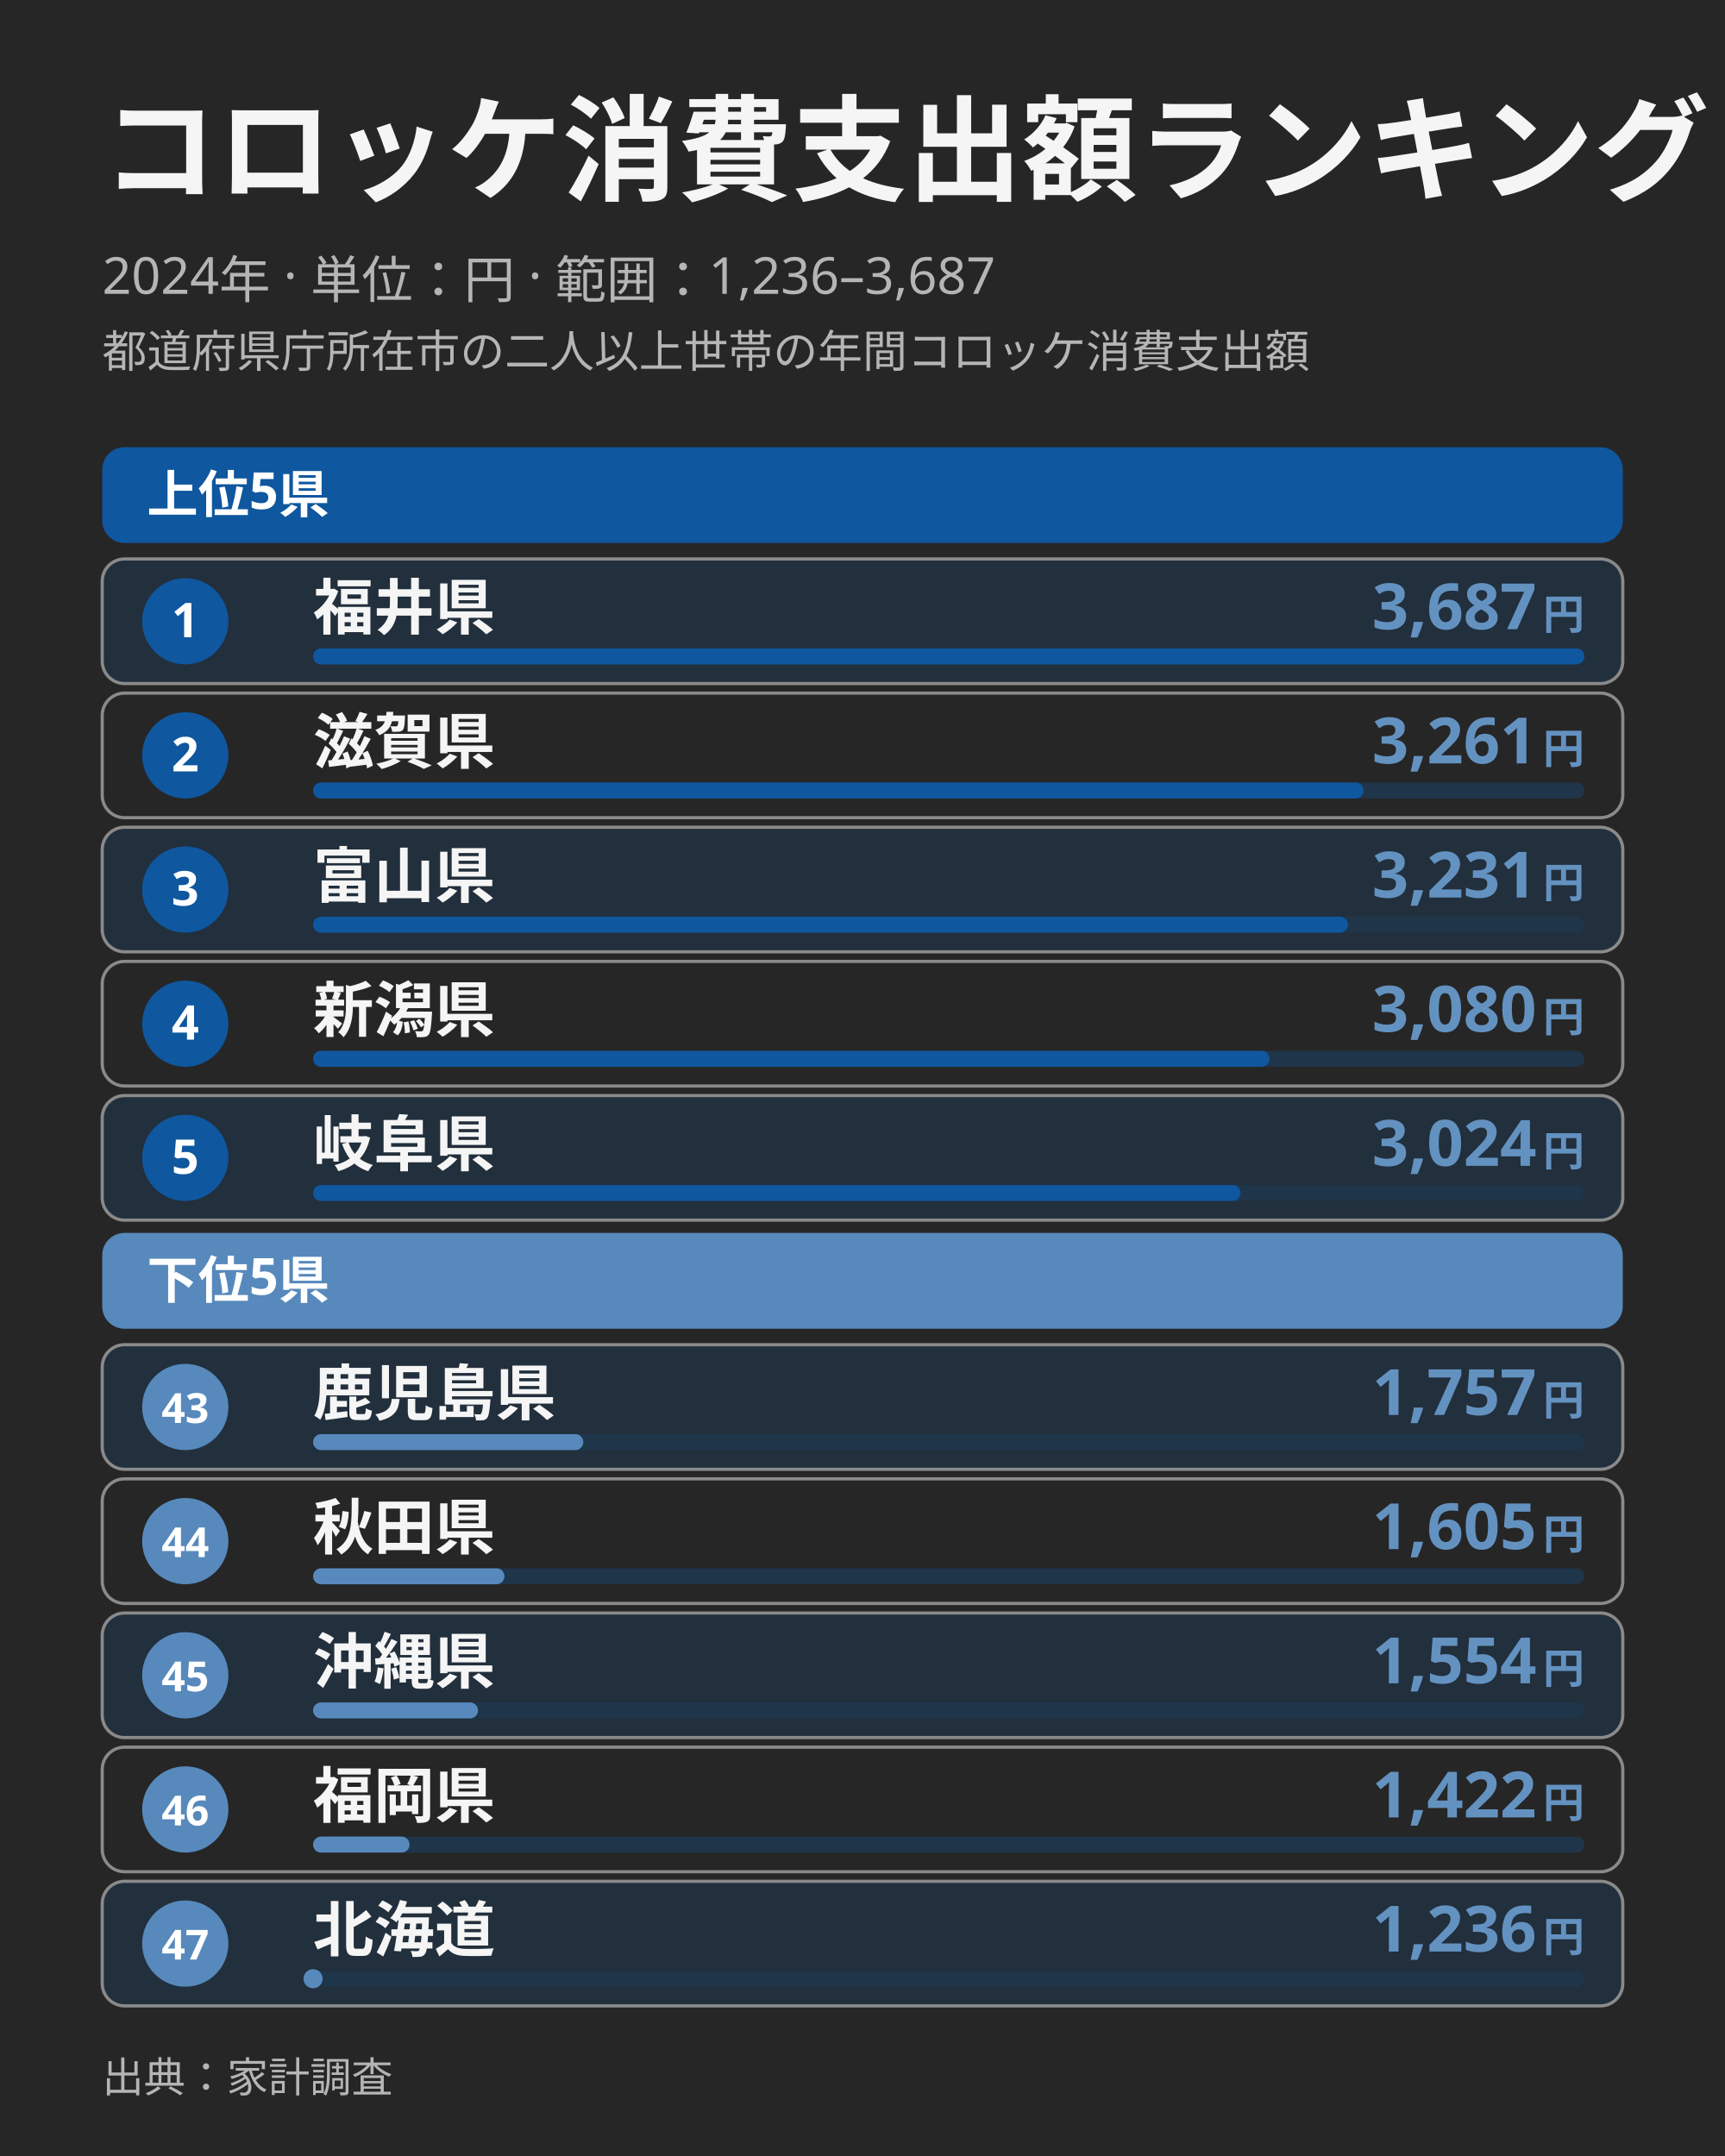
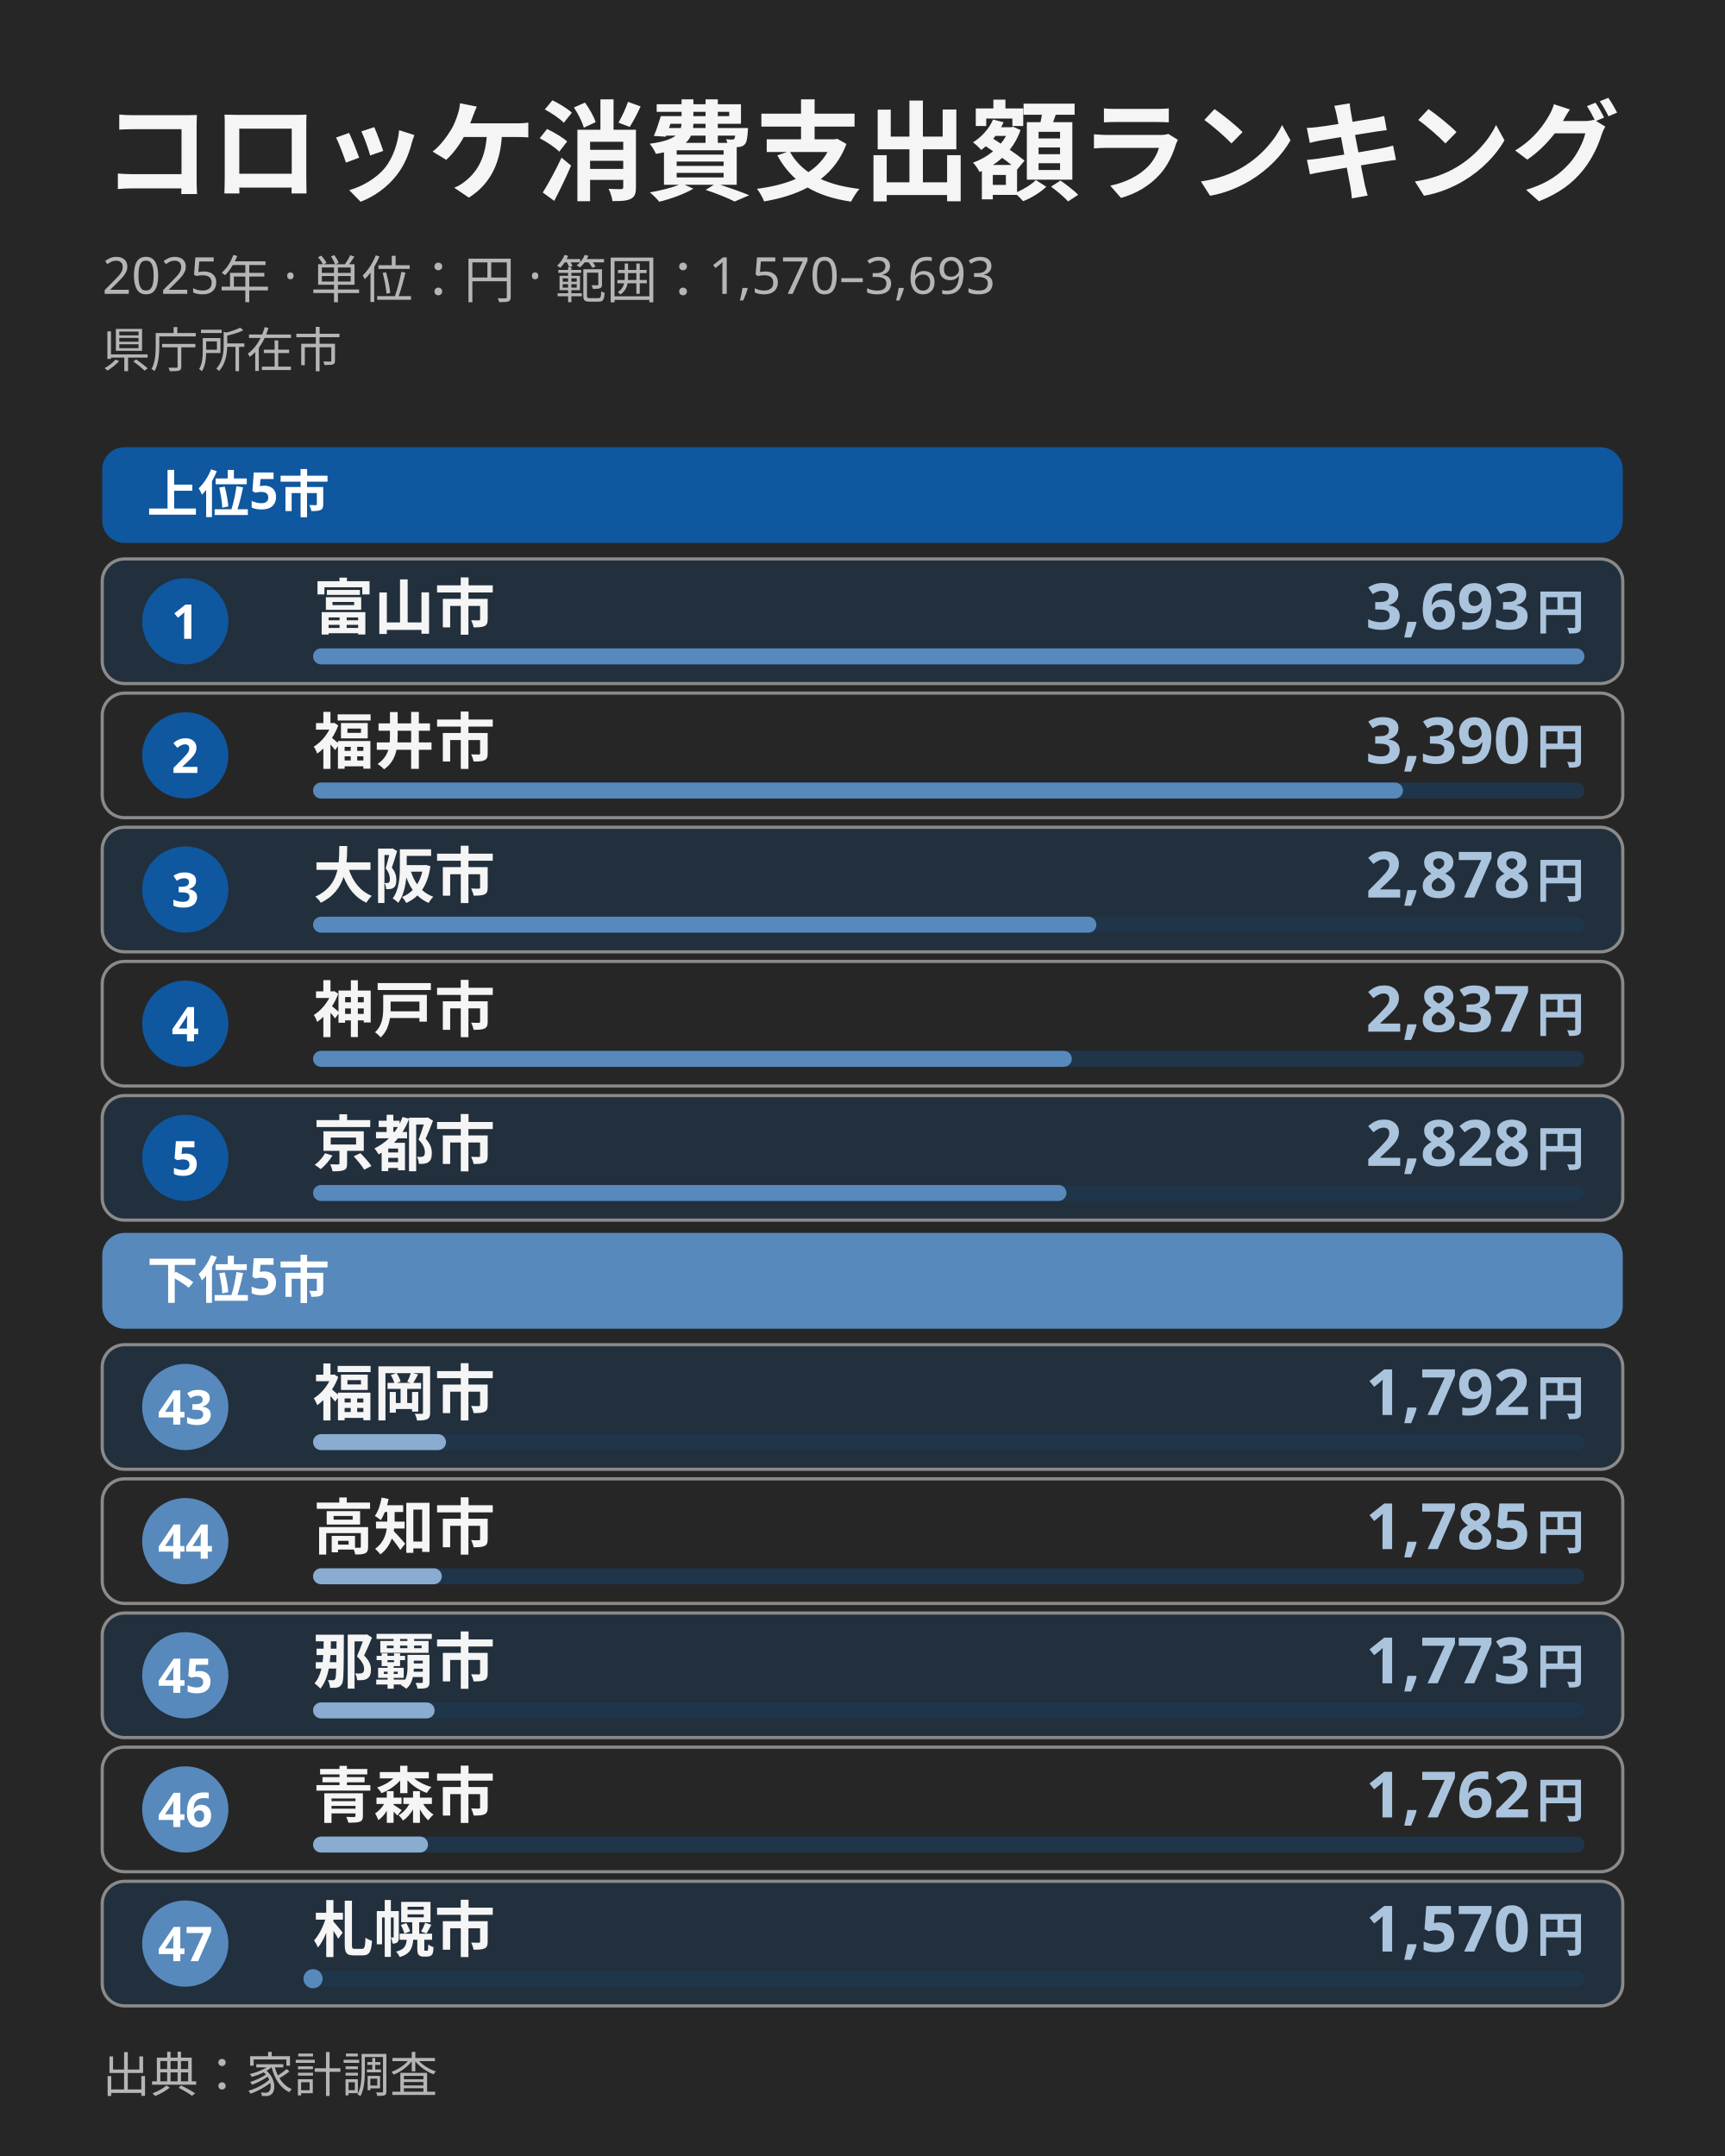
- <svg xmlns="http://www.w3.org/2000/svg" width="1080" height="1350" viewBox="0 0 1080 1350" role="img" aria-label="コロッケ消費支出額ランキング" data-theme="dark" data-image-template="bar" data-domain-min="1236" data-domain-max="3687">
+ <svg xmlns="http://www.w3.org/2000/svg" width="1080" height="1350" viewBox="0 0 1080 1350" role="img" aria-label="コロッケ消費支出額ランキング" data-theme="dark" data-image-template="bar" data-domain-min="1570" data-domain-max="3693">
  <rect width="1080" height="1350" fill="#262626" />
  <g font-family="'Noto Sans JP','Hiragino Kaku Gothic ProN','Yu Gothic',Meiryo,sans-serif" fill="#F5F5F5">
-     <text x="64" y="120" font-size="72" font-weight="700">コロッケ消費支出額ランキング</text>
-     <text x="64" y="184" font-size="32" fill="#B5B5B5">2024年 · 単位：円 · 範囲：1,236–3,687</text>
-     <text x="64" y="230" font-size="28" fill="#B5B5B5">都道府県庁所在市の二人以上世帯の年間コロッケ消費支出額</text>
+     <text x="64" y="120" font-size="68" font-weight="700">コロッケ消費支出額ランキング</text>
+     <text x="64" y="184" font-size="32" fill="#B5B5B5">2025年 · 単位：円 · 範囲：1,570–3,693</text>
+     <text x="64" y="230" font-size="30" fill="#B5B5B5">県庁所在市</text>
    <rect x="64" y="280" width="952" height="60" rx="14" fill="#0f579f" />
-     <text x="92" y="321" font-size="32" font-weight="700" fill="#FFFFFF">上位5県</text>
-     <g data-rank="1" data-value="3687">
+     <text x="92" y="321" font-size="32" font-weight="700" fill="#FFFFFF">上位5市</text>
+     <g data-rank="1" data-value="3693">
      <rect x="64" y="350" width="952" height="78" rx="14" fill="#222f3c" stroke="#8A8A8A" stroke-width="2" />
      <circle cx="116" cy="389" r="27" fill="#0f579f" />
-       <text x="116" y="399" text-anchor="middle" font-size="30" font-weight="700" fill="#FFFFFF">1</text>
-       <text x="196" y="394" font-size="38" font-weight="700" fill="#F5F5F5">福井県</text>
-       <text x="992" y="394" text-anchor="end" font-size="40" font-weight="700" fill="#6392c1">3,687<tspan font-size="26" dx="4">円</tspan>
+       <text x="116" y="400" text-anchor="middle" font-size="30" font-weight="700" fill="#FFFFFF">1</text>
+       <text x="196" y="394" font-size="38" font-weight="700" fill="#F5F5F5">富山市</text>
+       <text x="992" y="394" text-anchor="end" font-size="40" font-weight="700" fill="#abc4dd">3,693<tspan font-size="30" dx="4">円</tspan>
      </text>
      <rect data-bar-track="true" x="196" y="406" width="796" height="10" rx="5" fill="#1f354a" />
-       <rect data-bar-value="true" x="196" y="406" width="796" height="10" rx="5" fill="#0f579f" />
+       <rect data-bar-value="true" x="196" y="406" width="796" height="10" rx="5" fill="#5789bc" />
    </g>
-     <g data-rank="2" data-value="3261">
+     <g data-rank="2" data-value="3390">
      <rect x="64" y="434" width="952" height="78" rx="14" fill="#262626" stroke="#8A8A8A" stroke-width="2" />
      <circle cx="116" cy="473" r="27" fill="#0f579f" />
-       <text x="116" y="483" text-anchor="middle" font-size="30" font-weight="700" fill="#FFFFFF">2</text>
-       <text x="196" y="478" font-size="38" font-weight="700" fill="#F5F5F5">滋賀県</text>
-       <text x="992" y="478" text-anchor="end" font-size="40" font-weight="700" fill="#6392c1">3,261<tspan font-size="26" dx="4">円</tspan>
+       <text x="116" y="484" text-anchor="middle" font-size="30" font-weight="700" fill="#FFFFFF">2</text>
+       <text x="196" y="478" font-size="38" font-weight="700" fill="#F5F5F5">福井市</text>
+       <text x="992" y="478" text-anchor="end" font-size="40" font-weight="700" fill="#abc4dd">3,390<tspan font-size="30" dx="4">円</tspan>
      </text>
      <rect data-bar-track="true" x="196" y="490" width="796" height="10" rx="5" fill="#1f354a" />
-       <rect data-bar-value="true" x="196" y="490" width="657.65" height="10" rx="5" fill="#0f579f" />
+       <rect data-bar-value="true" x="196" y="490" width="682.393" height="10" rx="5" fill="#5789bc" />
    </g>
-     <g data-rank="3" data-value="3231">
+     <g data-rank="3" data-value="2878">
      <rect x="64" y="518" width="952" height="78" rx="14" fill="#222f3c" stroke="#8A8A8A" stroke-width="2" />
      <circle cx="116" cy="557" r="27" fill="#0f579f" />
-       <text x="116" y="567" text-anchor="middle" font-size="30" font-weight="700" fill="#FFFFFF">3</text>
-       <text x="196" y="562" font-size="38" font-weight="700" fill="#F5F5F5">富山県</text>
-       <text x="992" y="562" text-anchor="end" font-size="40" font-weight="700" fill="#6392c1">3,231<tspan font-size="26" dx="4">円</tspan>
+       <text x="116" y="568" text-anchor="middle" font-size="30" font-weight="700" fill="#FFFFFF">3</text>
+       <text x="196" y="562" font-size="38" font-weight="700" fill="#F5F5F5">大阪市</text>
+       <text x="992" y="562" text-anchor="end" font-size="40" font-weight="700" fill="#abc4dd">2,878<tspan font-size="30" dx="4">円</tspan>
      </text>
      <rect data-bar-track="true" x="196" y="574" width="796" height="10" rx="5" fill="#1f354a" />
-       <rect data-bar-value="true" x="196" y="574" width="647.907" height="10" rx="5" fill="#0f579f" />
+       <rect data-bar-value="true" x="196" y="574" width="490.423" height="10" rx="5" fill="#5789bc" />
    </g>
-     <g data-rank="4" data-value="3080">
+     <g data-rank="4" data-value="2837">
      <rect x="64" y="602" width="952" height="78" rx="14" fill="#262626" stroke="#8A8A8A" stroke-width="2" />
      <circle cx="116" cy="641" r="27" fill="#0f579f" />
-       <text x="116" y="651" text-anchor="middle" font-size="30" font-weight="700" fill="#FFFFFF">4</text>
-       <text x="196" y="646" font-size="38" font-weight="700" fill="#F5F5F5">新潟県</text>
-       <text x="992" y="646" text-anchor="end" font-size="40" font-weight="700" fill="#6392c1">3,080<tspan font-size="26" dx="4">円</tspan>
+       <text x="116" y="652" text-anchor="middle" font-size="30" font-weight="700" fill="#FFFFFF">4</text>
+       <text x="196" y="646" font-size="38" font-weight="700" fill="#F5F5F5">神戸市</text>
+       <text x="992" y="646" text-anchor="end" font-size="40" font-weight="700" fill="#abc4dd">2,837<tspan font-size="30" dx="4">円</tspan>
      </text>
      <rect data-bar-track="true" x="196" y="658" width="796" height="10" rx="5" fill="#1f354a" />
-       <rect data-bar-value="true" x="196" y="658" width="598.867" height="10" rx="5" fill="#0f579f" />
+       <rect data-bar-value="true" x="196" y="658" width="475.05" height="10" rx="5" fill="#5789bc" />
    </g>
-     <g data-rank="5" data-value="3024">
+     <g data-rank="5" data-value="2828">
      <rect x="64" y="686" width="952" height="78" rx="14" fill="#222f3c" stroke="#8A8A8A" stroke-width="2" />
      <circle cx="116" cy="725" r="27" fill="#0f579f" />
-       <text x="116" y="735" text-anchor="middle" font-size="30" font-weight="700" fill="#FFFFFF">5</text>
-       <text x="196" y="730" font-size="38" font-weight="700" fill="#F5F5F5">岐阜県</text>
-       <text x="992" y="730" text-anchor="end" font-size="40" font-weight="700" fill="#6392c1">3,024<tspan font-size="26" dx="4">円</tspan>
+       <text x="116" y="736" text-anchor="middle" font-size="30" font-weight="700" fill="#FFFFFF">5</text>
+       <text x="196" y="730" font-size="38" font-weight="700" fill="#F5F5F5">京都市</text>
+       <text x="992" y="730" text-anchor="end" font-size="40" font-weight="700" fill="#abc4dd">2,828<tspan font-size="30" dx="4">円</tspan>
      </text>
      <rect data-bar-track="true" x="196" y="742" width="796" height="10" rx="5" fill="#1f354a" />
-       <rect data-bar-value="true" x="196" y="742" width="580.681" height="10" rx="5" fill="#0f579f" />
+       <rect data-bar-value="true" x="196" y="742" width="471.676" height="10" rx="5" fill="#5789bc" />
    </g>
    <rect x="64" y="772" width="952" height="60" rx="14" fill="#5789bc" />
-     <text x="92" y="813" font-size="32" font-weight="700" fill="#FFFFFF">下位5県</text>
-     <g data-rank="43" data-value="1757">
+     <text x="92" y="813" font-size="32" font-weight="700" fill="#FFFFFF">下位5市</text>
+     <g data-rank="43" data-value="1792">
      <rect x="64" y="842" width="952" height="78" rx="14" fill="#222f3c" stroke="#8A8A8A" stroke-width="2" />
      <circle cx="116" cy="881" r="27" fill="#5789bc" />
-       <text x="116" y="891" text-anchor="middle" font-size="26" font-weight="700" fill="#FFFFFF">43</text>
-       <text x="196" y="886" font-size="38" font-weight="700" fill="#F5F5F5">鹿児島県</text>
-       <text x="992" y="886" text-anchor="end" font-size="40" font-weight="700" fill="#6392c1">1,757<tspan font-size="26" dx="4">円</tspan>
+       <text x="116" y="892" text-anchor="middle" font-size="30" font-weight="700" fill="#FFFFFF">43</text>
+       <text x="196" y="886" font-size="38" font-weight="700" fill="#F5F5F5">福岡市</text>
+       <text x="992" y="886" text-anchor="end" font-size="40" font-weight="700" fill="#abc4dd">1,792<tspan font-size="30" dx="4">円</tspan>
      </text>
      <rect data-bar-track="true" x="196" y="898" width="796" height="10" rx="5" fill="#1f354a" />
-       <rect data-bar-value="true" x="196" y="898" width="169.203" height="10" rx="5" fill="#5789bc" />
+       <rect data-bar-value="true" x="196" y="898" width="83.237" height="10" rx="5" fill="#89acd0" />
    </g>
-     <g data-rank="44" data-value="1605">
+     <g data-rank="44" data-value="1785">
      <rect x="64" y="926" width="952" height="78" rx="14" fill="#262626" stroke="#8A8A8A" stroke-width="2" />
      <circle cx="116" cy="965" r="27" fill="#5789bc" />
-       <text x="116" y="975" text-anchor="middle" font-size="26" font-weight="700" fill="#FFFFFF">44</text>
-       <text x="196" y="970" font-size="38" font-weight="700" fill="#F5F5F5">秋田県</text>
-       <text x="992" y="970" text-anchor="end" font-size="40" font-weight="700" fill="#6392c1">1,605<tspan font-size="26" dx="4">円</tspan>
+       <text x="116" y="976" text-anchor="middle" font-size="30" font-weight="700" fill="#FFFFFF">44</text>
+       <text x="196" y="970" font-size="38" font-weight="700" fill="#F5F5F5">高知市</text>
+       <text x="992" y="970" text-anchor="end" font-size="40" font-weight="700" fill="#abc4dd">1,785<tspan font-size="30" dx="4">円</tspan>
      </text>
      <rect data-bar-track="true" x="196" y="982" width="796" height="10" rx="5" fill="#1f354a" />
-       <rect data-bar-value="true" x="196" y="982" width="119.838" height="10" rx="5" fill="#5789bc" />
+       <rect data-bar-value="true" x="196" y="982" width="80.612" height="10" rx="5" fill="#89acd0" />
    </g>
-     <g data-rank="45" data-value="1554">
+     <g data-rank="45" data-value="1773">
      <rect x="64" y="1010" width="952" height="78" rx="14" fill="#222f3c" stroke="#8A8A8A" stroke-width="2" />
      <circle cx="116" cy="1049" r="27" fill="#5789bc" />
-       <text x="116" y="1059" text-anchor="middle" font-size="26" font-weight="700" fill="#FFFFFF">45</text>
-       <text x="196" y="1054" font-size="38" font-weight="700" fill="#F5F5F5">沖縄県</text>
-       <text x="992" y="1054" text-anchor="end" font-size="40" font-weight="700" fill="#6392c1">1,554<tspan font-size="26" dx="4">円</tspan>
+       <text x="116" y="1060" text-anchor="middle" font-size="30" font-weight="700" fill="#FFFFFF">45</text>
+       <text x="196" y="1054" font-size="38" font-weight="700" fill="#F5F5F5">那覇市</text>
+       <text x="992" y="1054" text-anchor="end" font-size="40" font-weight="700" fill="#abc4dd">1,773<tspan font-size="30" dx="4">円</tspan>
      </text>
      <rect data-bar-track="true" x="196" y="1066" width="796" height="10" rx="5" fill="#1f354a" />
-       <rect data-bar-value="true" x="196" y="1066" width="103.275" height="10" rx="5" fill="#5789bc" />
+       <rect data-bar-value="true" x="196" y="1066" width="76.113" height="10" rx="5" fill="#89acd0" />
    </g>
-     <g data-rank="46" data-value="1422">
+     <g data-rank="46" data-value="1762">
      <rect x="64" y="1094" width="952" height="78" rx="14" fill="#262626" stroke="#8A8A8A" stroke-width="2" />
      <circle cx="116" cy="1133" r="27" fill="#5789bc" />
-       <text x="116" y="1143" text-anchor="middle" font-size="26" font-weight="700" fill="#FFFFFF">46</text>
-       <text x="196" y="1138" font-size="38" font-weight="700" fill="#F5F5F5">福岡県</text>
-       <text x="992" y="1138" text-anchor="end" font-size="40" font-weight="700" fill="#6392c1">1,422<tspan font-size="26" dx="4">円</tspan>
+       <text x="116" y="1144" text-anchor="middle" font-size="30" font-weight="700" fill="#FFFFFF">46</text>
+       <text x="196" y="1138" font-size="38" font-weight="700" fill="#F5F5F5">青森市</text>
+       <text x="992" y="1138" text-anchor="end" font-size="40" font-weight="700" fill="#abc4dd">1,762<tspan font-size="30" dx="4">円</tspan>
      </text>
      <rect data-bar-track="true" x="196" y="1150" width="796" height="10" rx="5" fill="#1f354a" />
-       <rect data-bar-value="true" x="196" y="1150" width="60.406" height="10" rx="5" fill="#5789bc" />
+       <rect data-bar-value="true" x="196" y="1150" width="71.989" height="10" rx="5" fill="#89acd0" />
    </g>
-     <g data-rank="47" data-value="1236">
+     <g data-rank="47" data-value="1570">
      <rect x="64" y="1178" width="952" height="78" rx="14" fill="#222f3c" stroke="#8A8A8A" stroke-width="2" />
      <circle cx="116" cy="1217" r="27" fill="#5789bc" />
-       <text x="116" y="1227" text-anchor="middle" font-size="26" font-weight="700" fill="#FFFFFF">47</text>
-       <text x="196" y="1222" font-size="38" font-weight="700" fill="#F5F5F5">北海道</text>
-       <text x="992" y="1222" text-anchor="end" font-size="40" font-weight="700" fill="#6392c1">1,236<tspan font-size="26" dx="4">円</tspan>
+       <text x="116" y="1228" text-anchor="middle" font-size="30" font-weight="700" fill="#FFFFFF">47</text>
+       <text x="196" y="1222" font-size="38" font-weight="700" fill="#F5F5F5">札幌市</text>
+       <text x="992" y="1222" text-anchor="end" font-size="40" font-weight="700" fill="#abc4dd">1,570<tspan font-size="30" dx="4">円</tspan>
      </text>
      <rect data-bar-track="true" x="196" y="1234" width="796" height="10" rx="5" fill="#1f354a" />
-       <rect data-bar-value="true" x="196" y="1234" width="0" height="10" rx="5" fill="#5789bc" />
+       <rect data-bar-value="true" x="196" y="1234" width="0" height="10" rx="5" fill="#89acd0" />
      <circle cx="196" cy="1239" r="6" fill="#5789bc" />
    </g>
-     <text x="64" y="1310" font-size="26" fill="#B5B5B5">出典：家計調査</text>
+     <text x="64" y="1310" font-size="30" fill="#B5B5B5">出典：家計調査</text>
  </g>
</svg>
